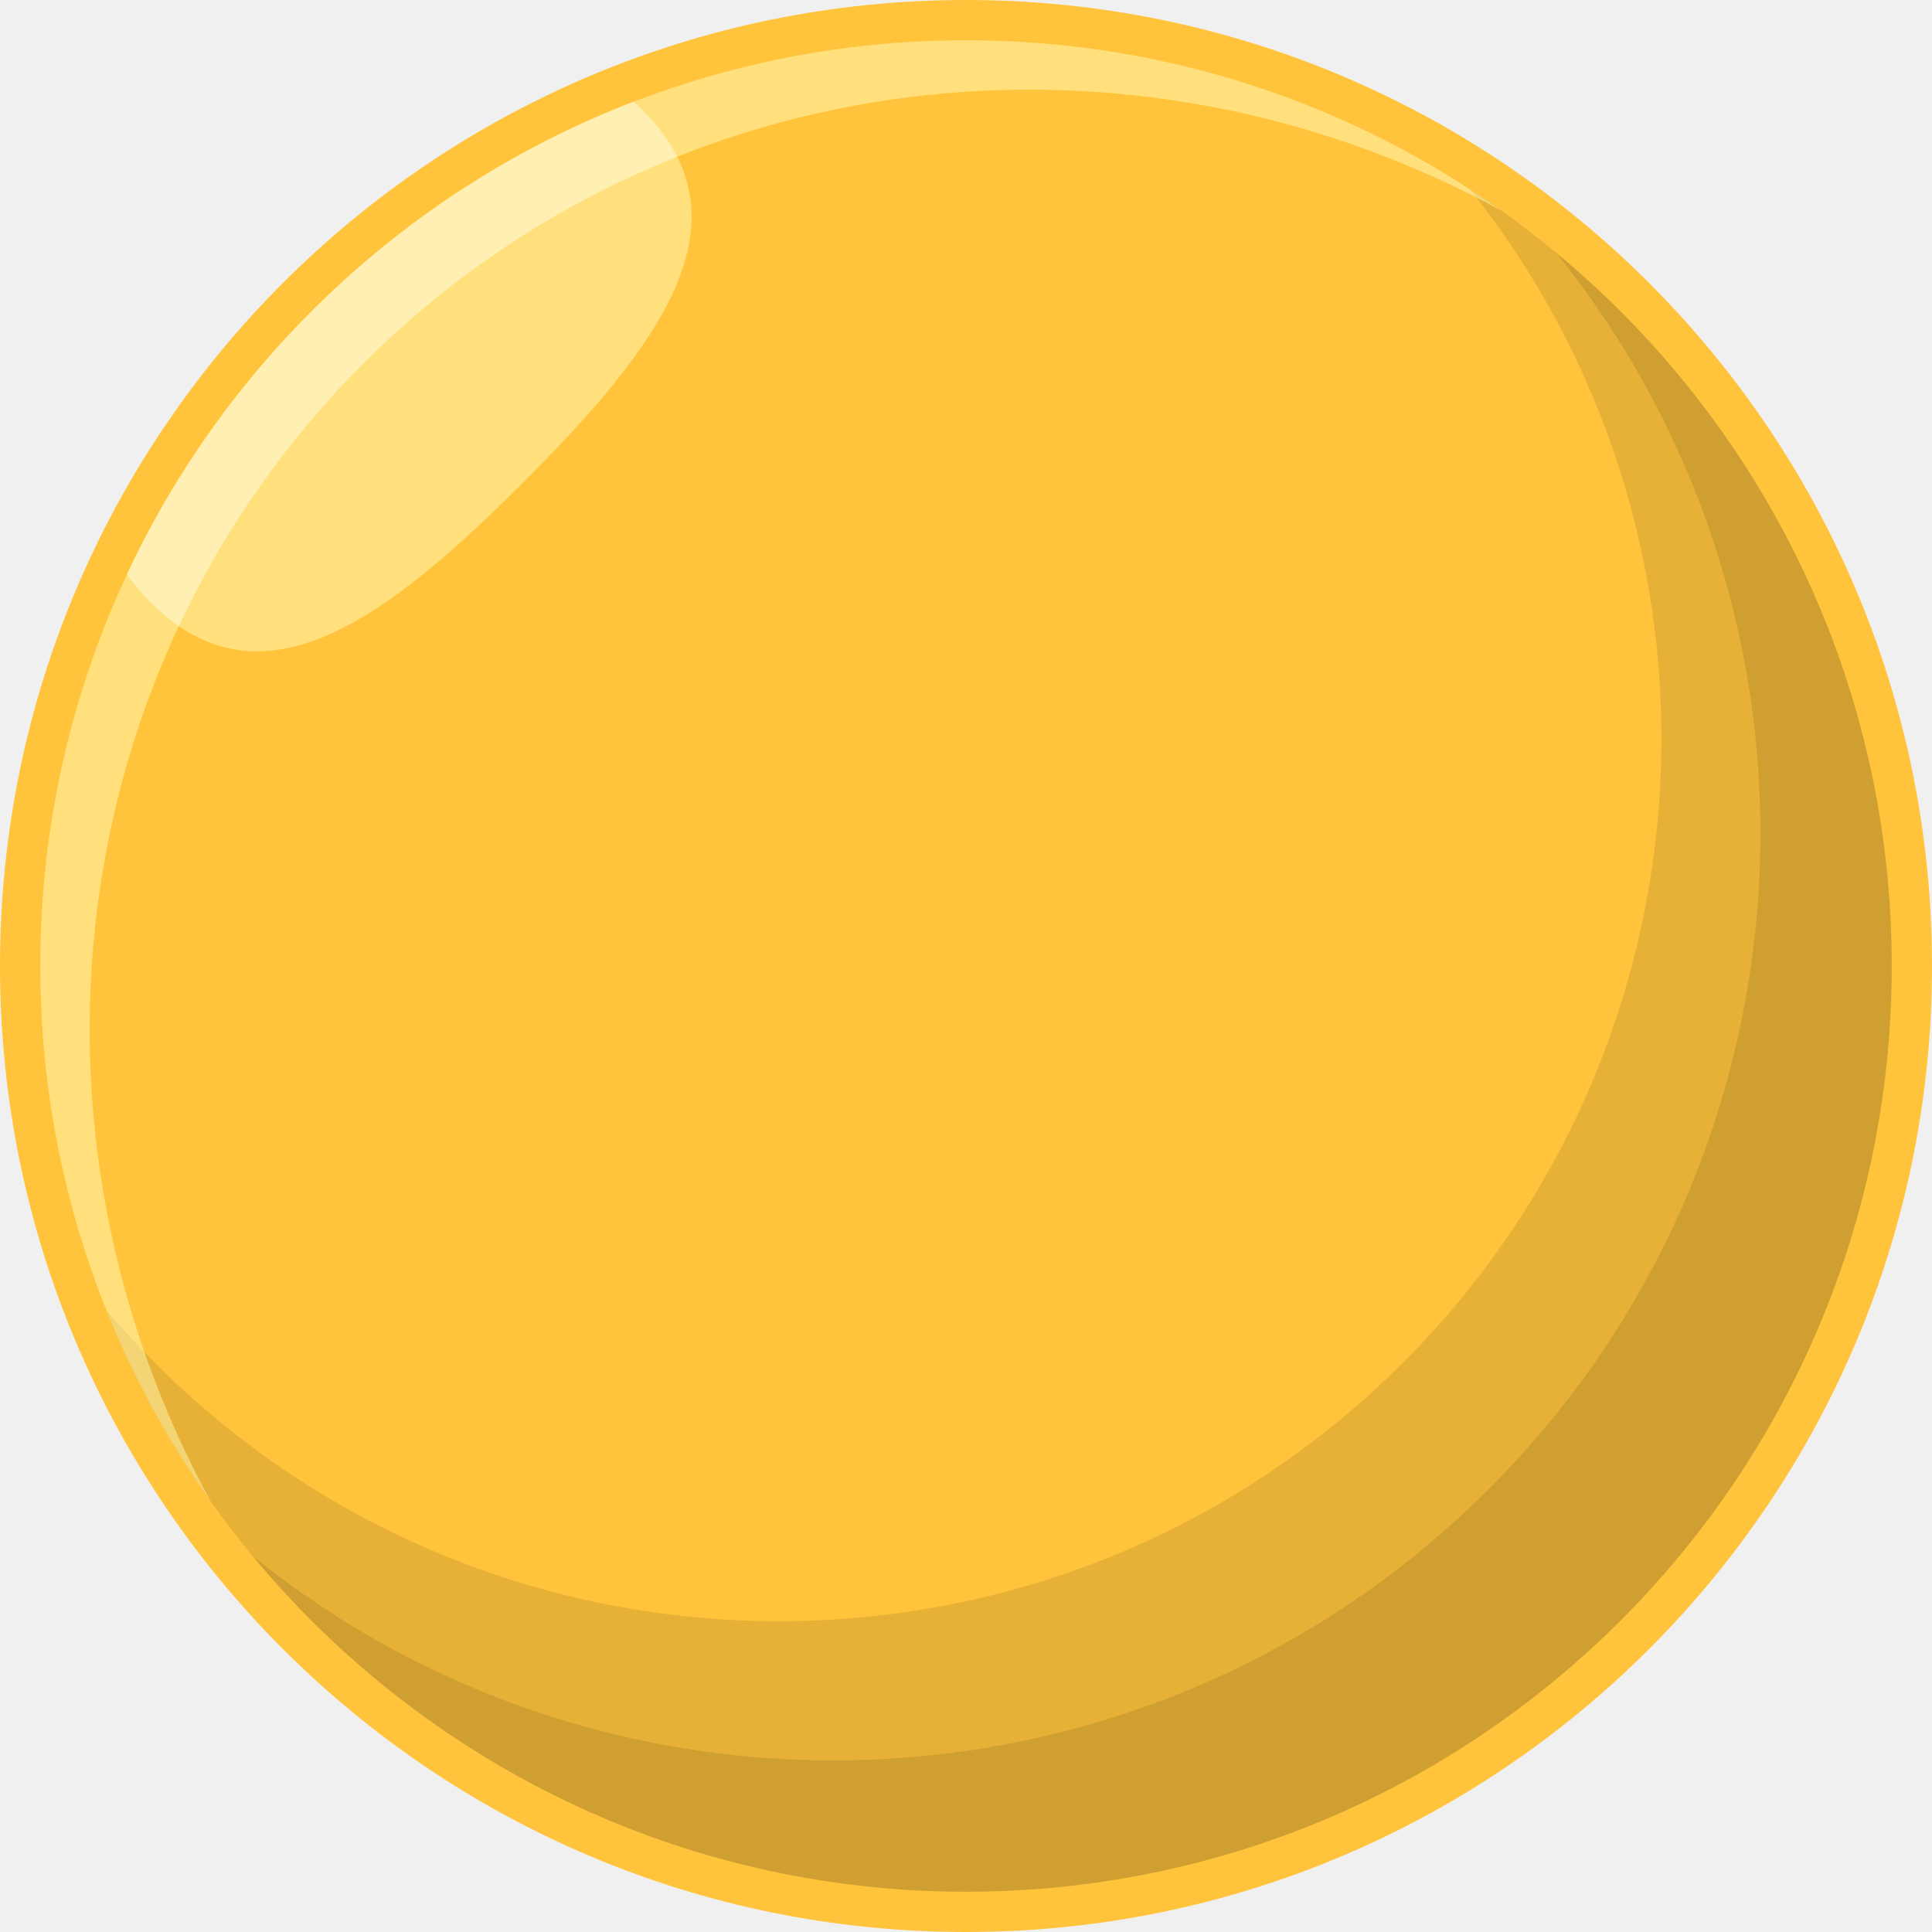
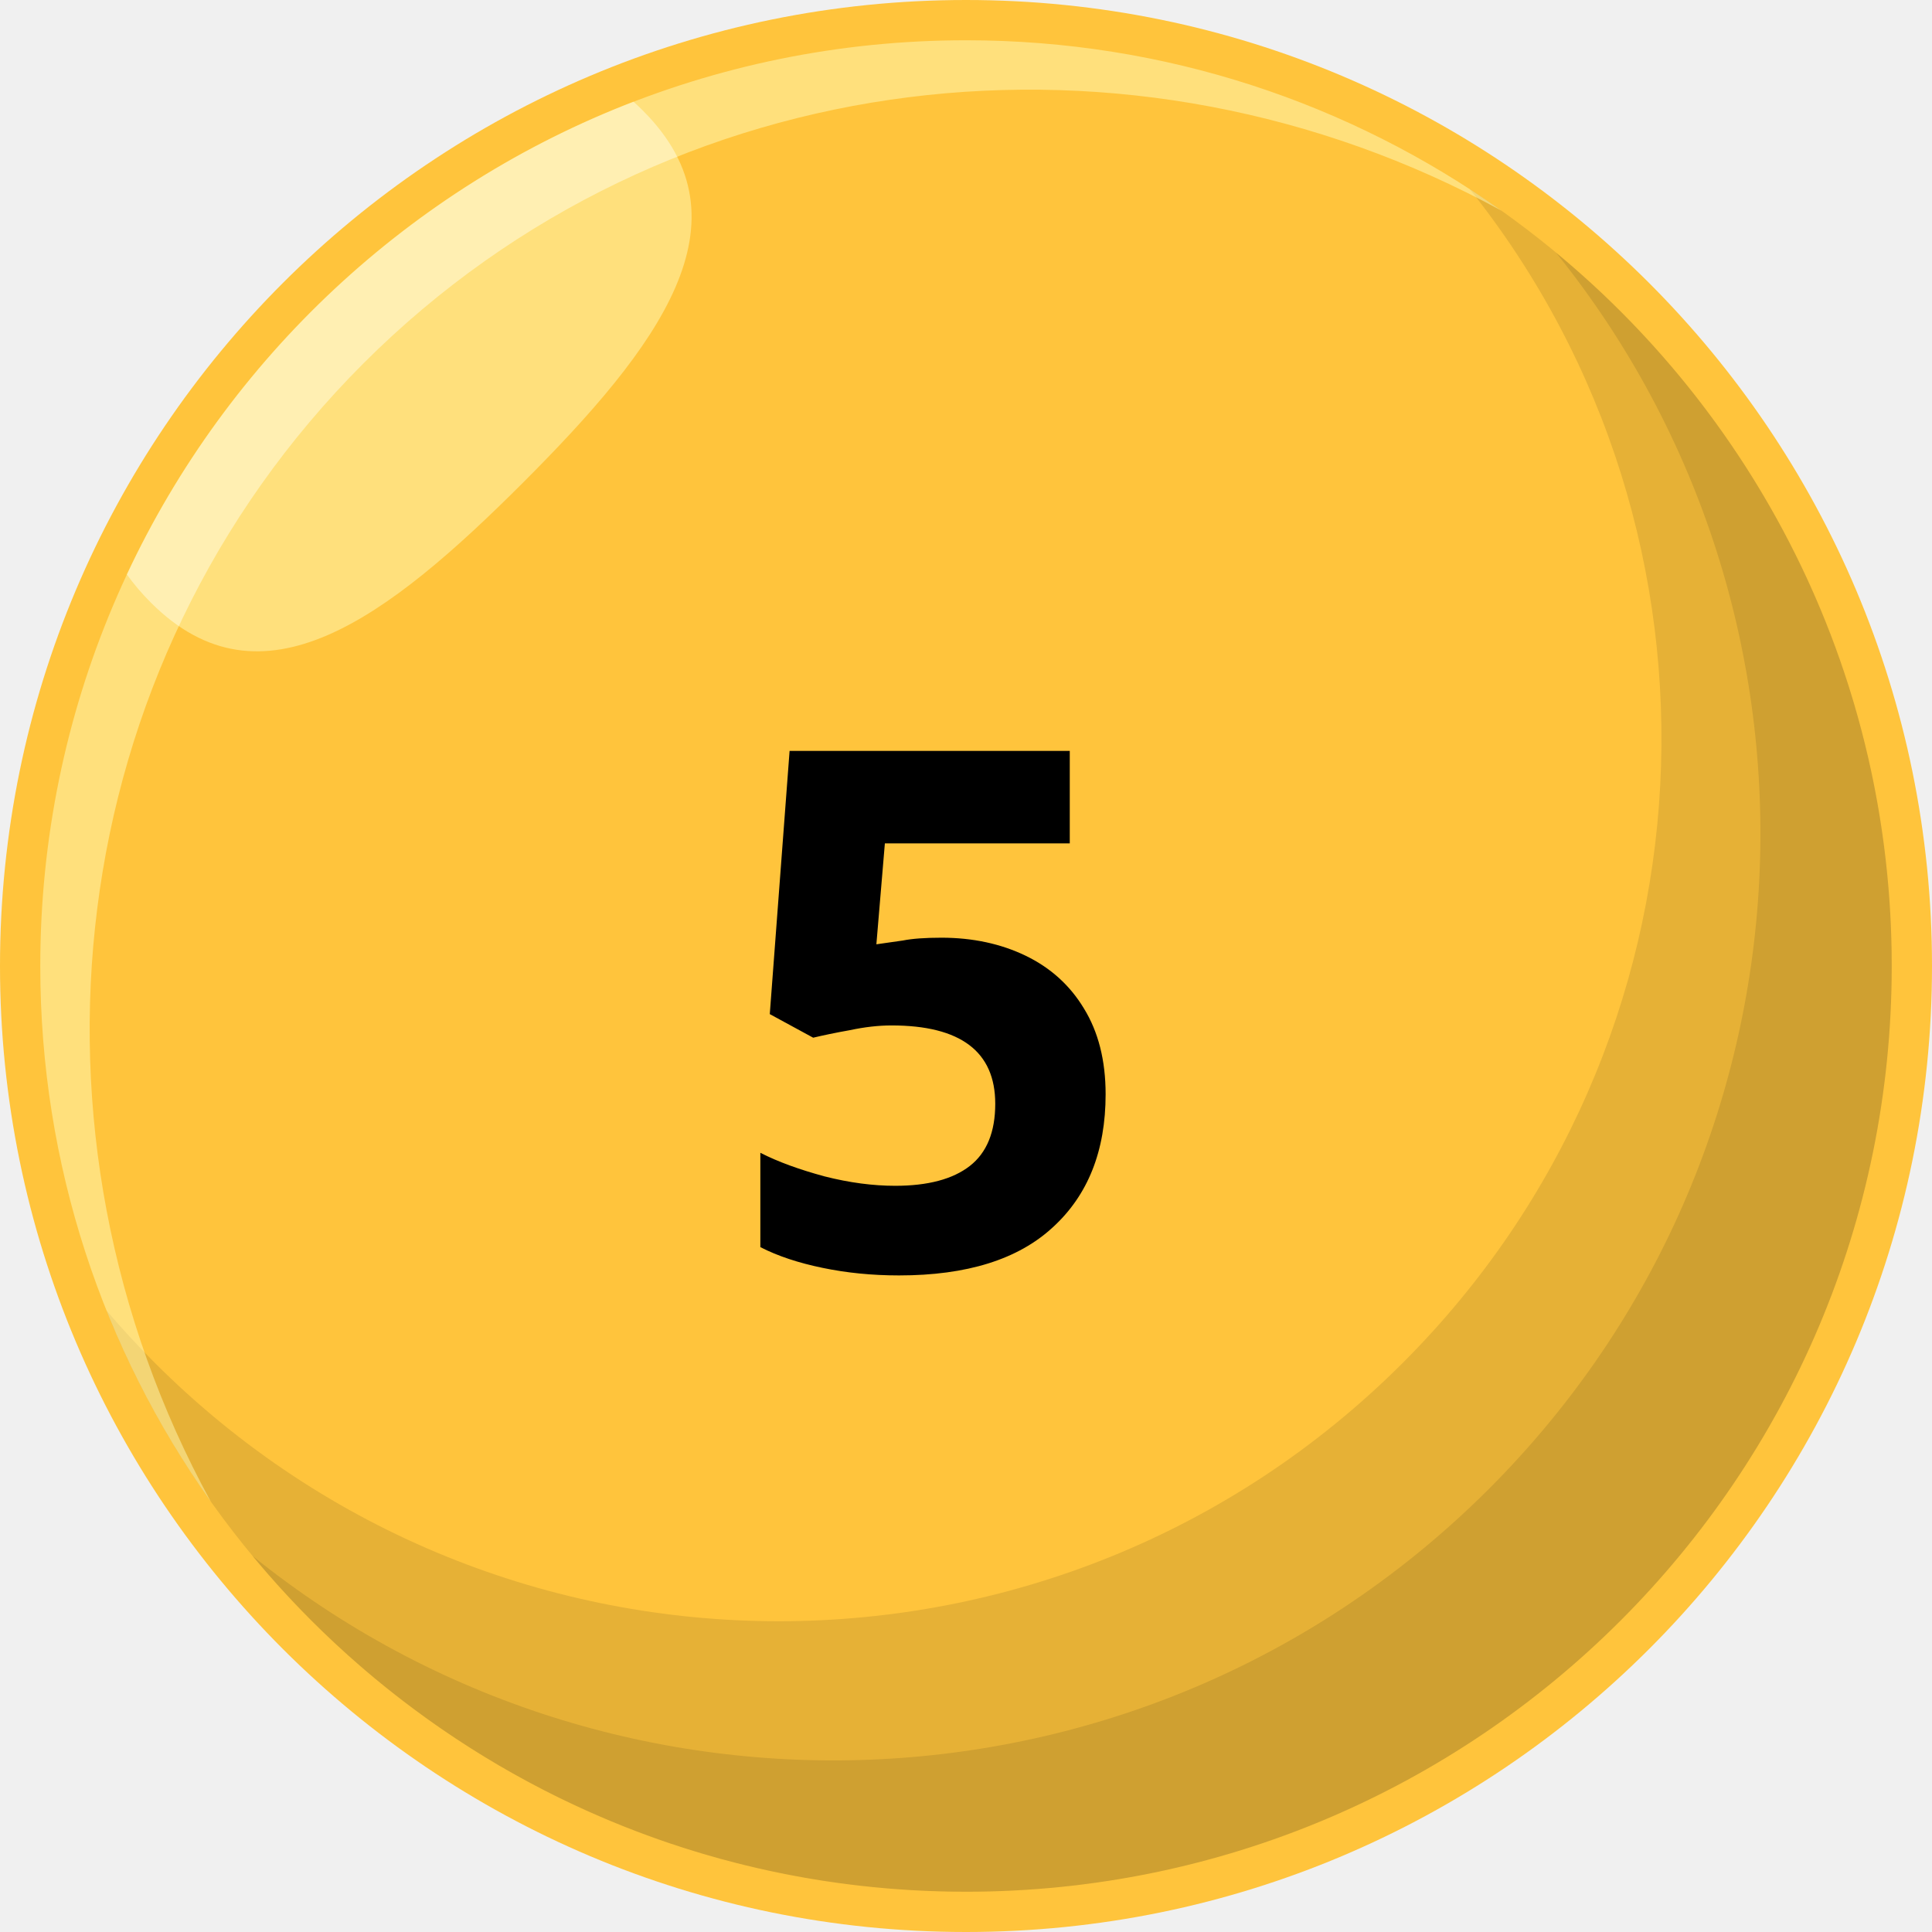
<svg xmlns="http://www.w3.org/2000/svg" viewBox="0 0 32 32" width="80px" height="80px" color="text" class="sc-231a1e38-0 dPwWVs">
  <circle cx="16" cy="16" r="16" fill="#FFC43C" />
  <g opacity="0.1" style="mix-blend-mode: multiply;">
    <path fill-rule="evenodd" clip-rule="evenodd" d="M24.343 3.132C28.919 8.872 28.55 17.258 23.237 22.571C17.528 28.28 8.271 28.28 2.562 22.571C2.283 22.291 2.016 22.003 1.764 21.707C4.028 27.349 9.549 31.333 16 31.333C24.468 31.333 31.333 24.468 31.333 15.999C31.333 10.608 28.55 5.866 24.343 3.132Z" fill="black" />
  </g>
  <g opacity="0.1" style="mix-blend-mode: multiply;">
    <path fill-rule="evenodd" clip-rule="evenodd" d="M25.771 4.183C30.631 10.212 30.261 19.061 24.661 24.661C19.062 30.26 10.213 30.631 4.184 25.772C6.997 29.169 11.246 31.333 16 31.333C24.468 31.333 31.333 24.468 31.333 16C31.333 11.245 29.169 6.995 25.771 4.183Z" fill="black" />
  </g>
  <g style="mix-blend-mode: soft-light;">
    <path fill-rule="evenodd" clip-rule="evenodd" d="M3.49 24.868C0.151 18.765 0.975 11.064 6.019 6.019C11.064 0.975 18.766 0.151 24.869 3.49C22.365 1.712 19.305 0.667 16 0.667C7.532 0.667 0.667 7.532 0.667 16C0.667 19.304 1.712 22.364 3.49 24.868Z" fill="white" />
  </g>
  <g style="mix-blend-mode: soft-light;">
    <path fill-rule="evenodd" clip-rule="evenodd" d="M2.101 9.514C3.773 5.937 6.785 3.111 10.492 1.684C10.546 1.732 10.599 1.782 10.65 1.834C12.484 3.667 10.912 5.744 8.662 7.995C6.411 10.245 4.334 11.817 2.501 9.983C2.353 9.836 2.22 9.679 2.101 9.514Z" fill="white" />
  </g>
+   <style>
+  .textinball{
+     font-weight: 600;
+     text-shadow: white 1px 1px 0.75px;
+     font-family: Kanit, sans-serif
+  }
+  </style>
+   <text class="textinball" x="12" y="21" fill="black" transform="rotate(0 0,0)">5</text>
</svg>
